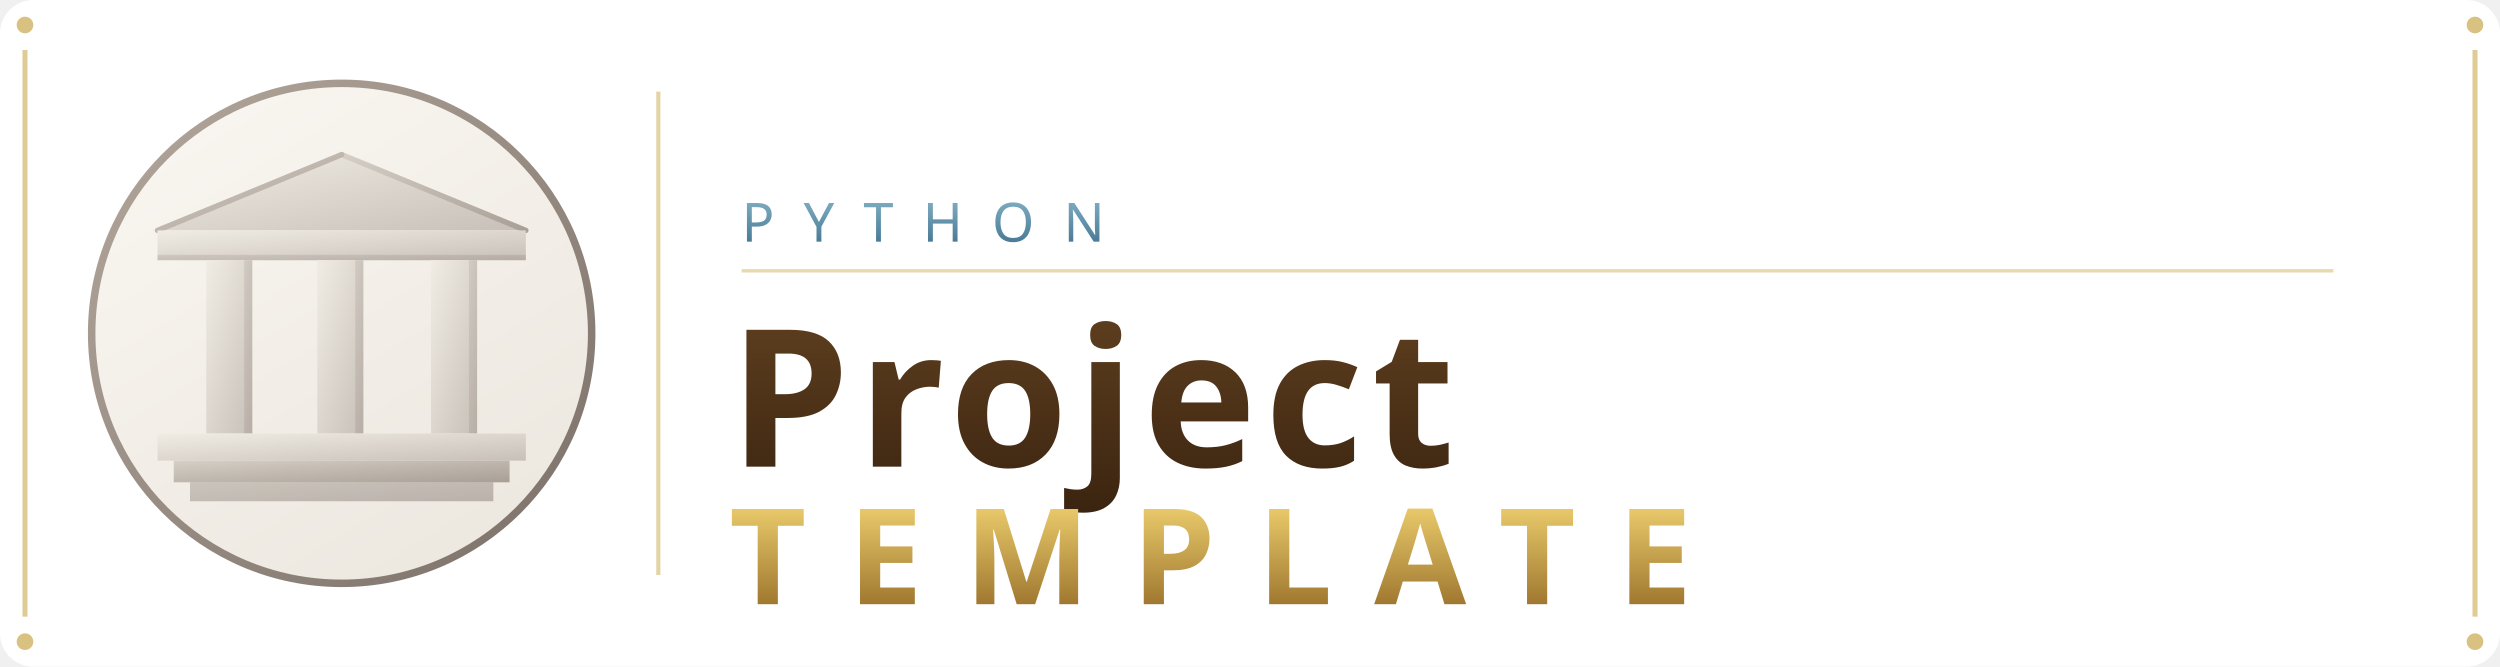
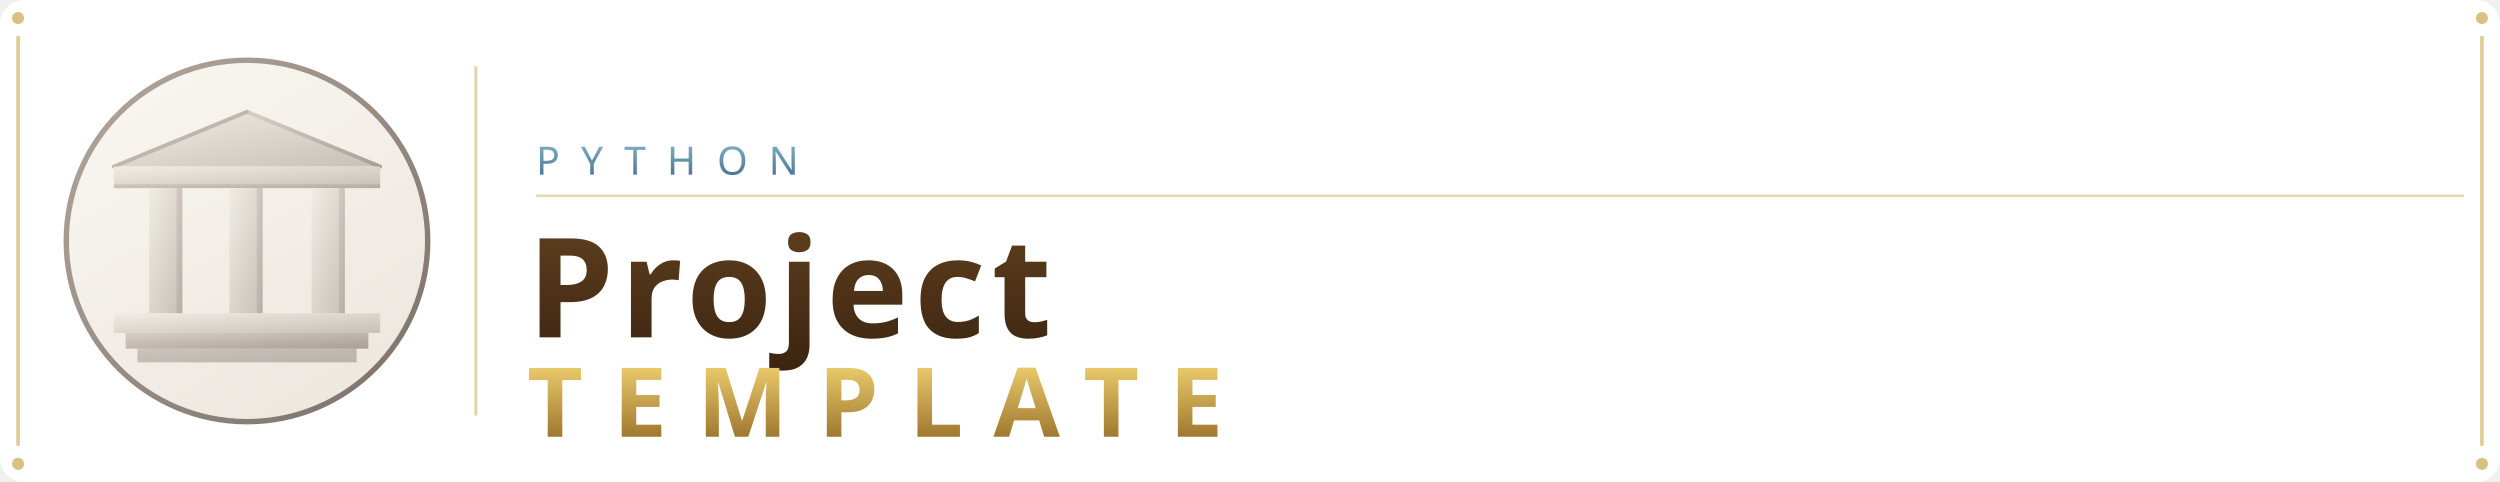
- <svg xmlns="http://www.w3.org/2000/svg" viewBox="0 0 600 160" width="600" height="160" role="img" aria-label="Python Project Template">
+ <svg xmlns="http://www.w3.org/2000/svg" viewBox="0 0 830 160" width="830" height="160" role="img" aria-label="Python Project Template">
  <defs>
    <linearGradient id="g-gold" x1="0%" y1="0%" x2="100%" y2="0%">
      <stop offset="0%" stop-color="#c9a84c" stop-opacity="0" />
      <stop offset="15%" stop-color="#e8c96a" />
      <stop offset="85%" stop-color="#c9a84c" />
      <stop offset="100%" stop-color="#c9a84c" stop-opacity="0" />
    </linearGradient>
    <linearGradient id="g-gold-solid" x1="0%" y1="0%" x2="0%" y2="100%">
      <stop offset="0%" stop-color="#e8c96a" />
      <stop offset="100%" stop-color="#a07830" />
    </linearGradient>
    <linearGradient id="g-main-text" x1="0%" y1="0%" x2="0%" y2="100%">
      <stop offset="0%" stop-color="#5c3d1e" />
      <stop offset="100%" stop-color="#3b2410" />
    </linearGradient>
    <linearGradient id="g-python" x1="0%" y1="0%" x2="0%" y2="100%">
      <stop offset="0%" stop-color="#7baabf" />
      <stop offset="100%" stop-color="#4a7a96" />
    </linearGradient>
    <linearGradient id="g-bg" x1="0%" y1="0%" x2="60%" y2="100%">
      <stop offset="0%" stop-color="#faf7f2" />
      <stop offset="100%" stop-color="#ede8e0" />
    </linearGradient>
    <linearGradient id="g-marble" x1="0%" y1="0%" x2="100%" y2="100%">
      <stop offset="0%" stop-color="#f0ece4" />
      <stop offset="100%" stop-color="#c8c0b8" />
    </linearGradient>
    <linearGradient id="g-stone" x1="0%" y1="0%" x2="100%" y2="100%">
      <stop offset="0%" stop-color="#d6cfc6" />
      <stop offset="100%" stop-color="#a89f96" />
    </linearGradient>
    <linearGradient id="g-shadow-lg" x1="0%" y1="0%" x2="100%" y2="100%">
      <stop offset="0%" stop-color="#9c9189" />
      <stop offset="100%" stop-color="#7a6f67" />
    </linearGradient>
    <linearGradient id="g-ring" x1="0%" y1="0%" x2="100%" y2="100%">
      <stop offset="0%" stop-color="#b5a99e" />
      <stop offset="100%" stop-color="#7a6f67" />
    </linearGradient>
  </defs>
-   <rect x="0" y="0" width="600" height="160" rx="8" fill="white" />
-   <line x1="12" y1="6" x2="588" y2="6" stroke="url(#g-gold)" stroke-width="1.2" />
-   <line x1="12" y1="154" x2="588" y2="154" stroke="url(#g-gold)" stroke-width="1.2" />
+   <rect x="0" y="0" width="830" height="160" rx="8" fill="white" />
+   <line x1="12" y1="6" x2="818" y2="6" stroke="url(#g-gold)" stroke-width="1.2" />
+   <line x1="12" y1="154" x2="818" y2="154" stroke="url(#g-gold)" stroke-width="1.2" />
  <line x1="6" y1="12" x2="6" y2="148" stroke="#c9a84c" stroke-width="1.2" opacity="0.6" />
-   <line x1="594" y1="12" x2="594" y2="148" stroke="#c9a84c" stroke-width="1.2" opacity="0.6" />
+   <line x1="824" y1="12" x2="824" y2="148" stroke="#c9a84c" stroke-width="1.2" opacity="0.6" />
  <circle cx="6" cy="6" r="2" fill="#c9a84c" opacity="0.7" />
-   <circle cx="594" cy="6" r="2" fill="#c9a84c" opacity="0.7" />
+   <circle cx="824" cy="6" r="2" fill="#c9a84c" opacity="0.7" />
  <circle cx="6" cy="154" r="2" fill="#c9a84c" opacity="0.7" />
-   <circle cx="594" cy="154" r="2" fill="#c9a84c" opacity="0.7" />
+   <circle cx="824" cy="154" r="2" fill="#c9a84c" opacity="0.7" />
  <circle cx="82" cy="80" r="60" fill="url(#g-bg)" />
  <circle cx="82" cy="80" r="60" fill="none" stroke="url(#g-ring)" stroke-width="1.8" />
  <g transform="translate(82,80) scale(0.65) translate(-100,-100)">
    <polygon points="100,34  168,62  32,62" fill="url(#g-marble)" />
    <line x1="100" y1="34" x2="168" y2="62" stroke="url(#g-stone)" stroke-width="2" stroke-linecap="round" />
    <line x1="100" y1="34" x2="32" y2="62" stroke="url(#g-stone)" stroke-width="2" stroke-linecap="round" />
    <rect x="32" y="62" width="136" height="11" fill="url(#g-marble)" />
    <rect x="32" y="71" width="136" height="2" fill="url(#g-shadow-lg)" opacity="0.25" />
    <rect x="50" y="73" width="17" height="64" fill="url(#g-marble)" />
    <rect x="91" y="73" width="17" height="64" fill="url(#g-marble)" />
    <rect x="133" y="73" width="17" height="64" fill="url(#g-marble)" />
    <rect x="64" y="73" width="3" height="64" fill="url(#g-shadow-lg)" opacity="0.22" />
    <rect x="105" y="73" width="3" height="64" fill="url(#g-shadow-lg)" opacity="0.22" />
    <rect x="147" y="73" width="3" height="64" fill="url(#g-shadow-lg)" opacity="0.22" />
    <rect x="32" y="137" width="136" height="10" fill="url(#g-marble)" />
    <rect x="38" y="147" width="124" height="8" fill="url(#g-stone)" />
    <rect x="44" y="155" width="112" height="7" fill="url(#g-shadow-lg)" opacity="0.45" />
  </g>
  <line x1="158" y1="22" x2="158" y2="138" stroke="#c9a84c" stroke-width="1" opacity="0.5" />
  <text x="178" y="58" font-family="'Gill Sans', 'Optima', Candara, sans-serif" font-size="13" font-weight="400" letter-spacing="7" fill="url(#g-python)" text-anchor="start">PYTHON</text>
-   <line x1="178" y1="65" x2="560" y2="65" stroke="#c9a84c" stroke-width="0.8" opacity="0.45" />
+   <line x1="178" y1="65" x2="818" y2="65" stroke="#c9a84c" stroke-width="0.8" opacity="0.45" />
  <text x="175" y="112" font-family="'Gill Sans', 'Optima', Candara, sans-serif" font-size="46" font-weight="600" letter-spacing="2" fill="url(#g-main-text)" text-anchor="start">Project</text>
  <text x="175" y="145" font-family="'Gill Sans', 'Optima', Candara, sans-serif" font-size="32" font-weight="600" letter-spacing="10" fill="url(#g-gold-solid)" text-anchor="start">TEMPLATE</text>
</svg>
